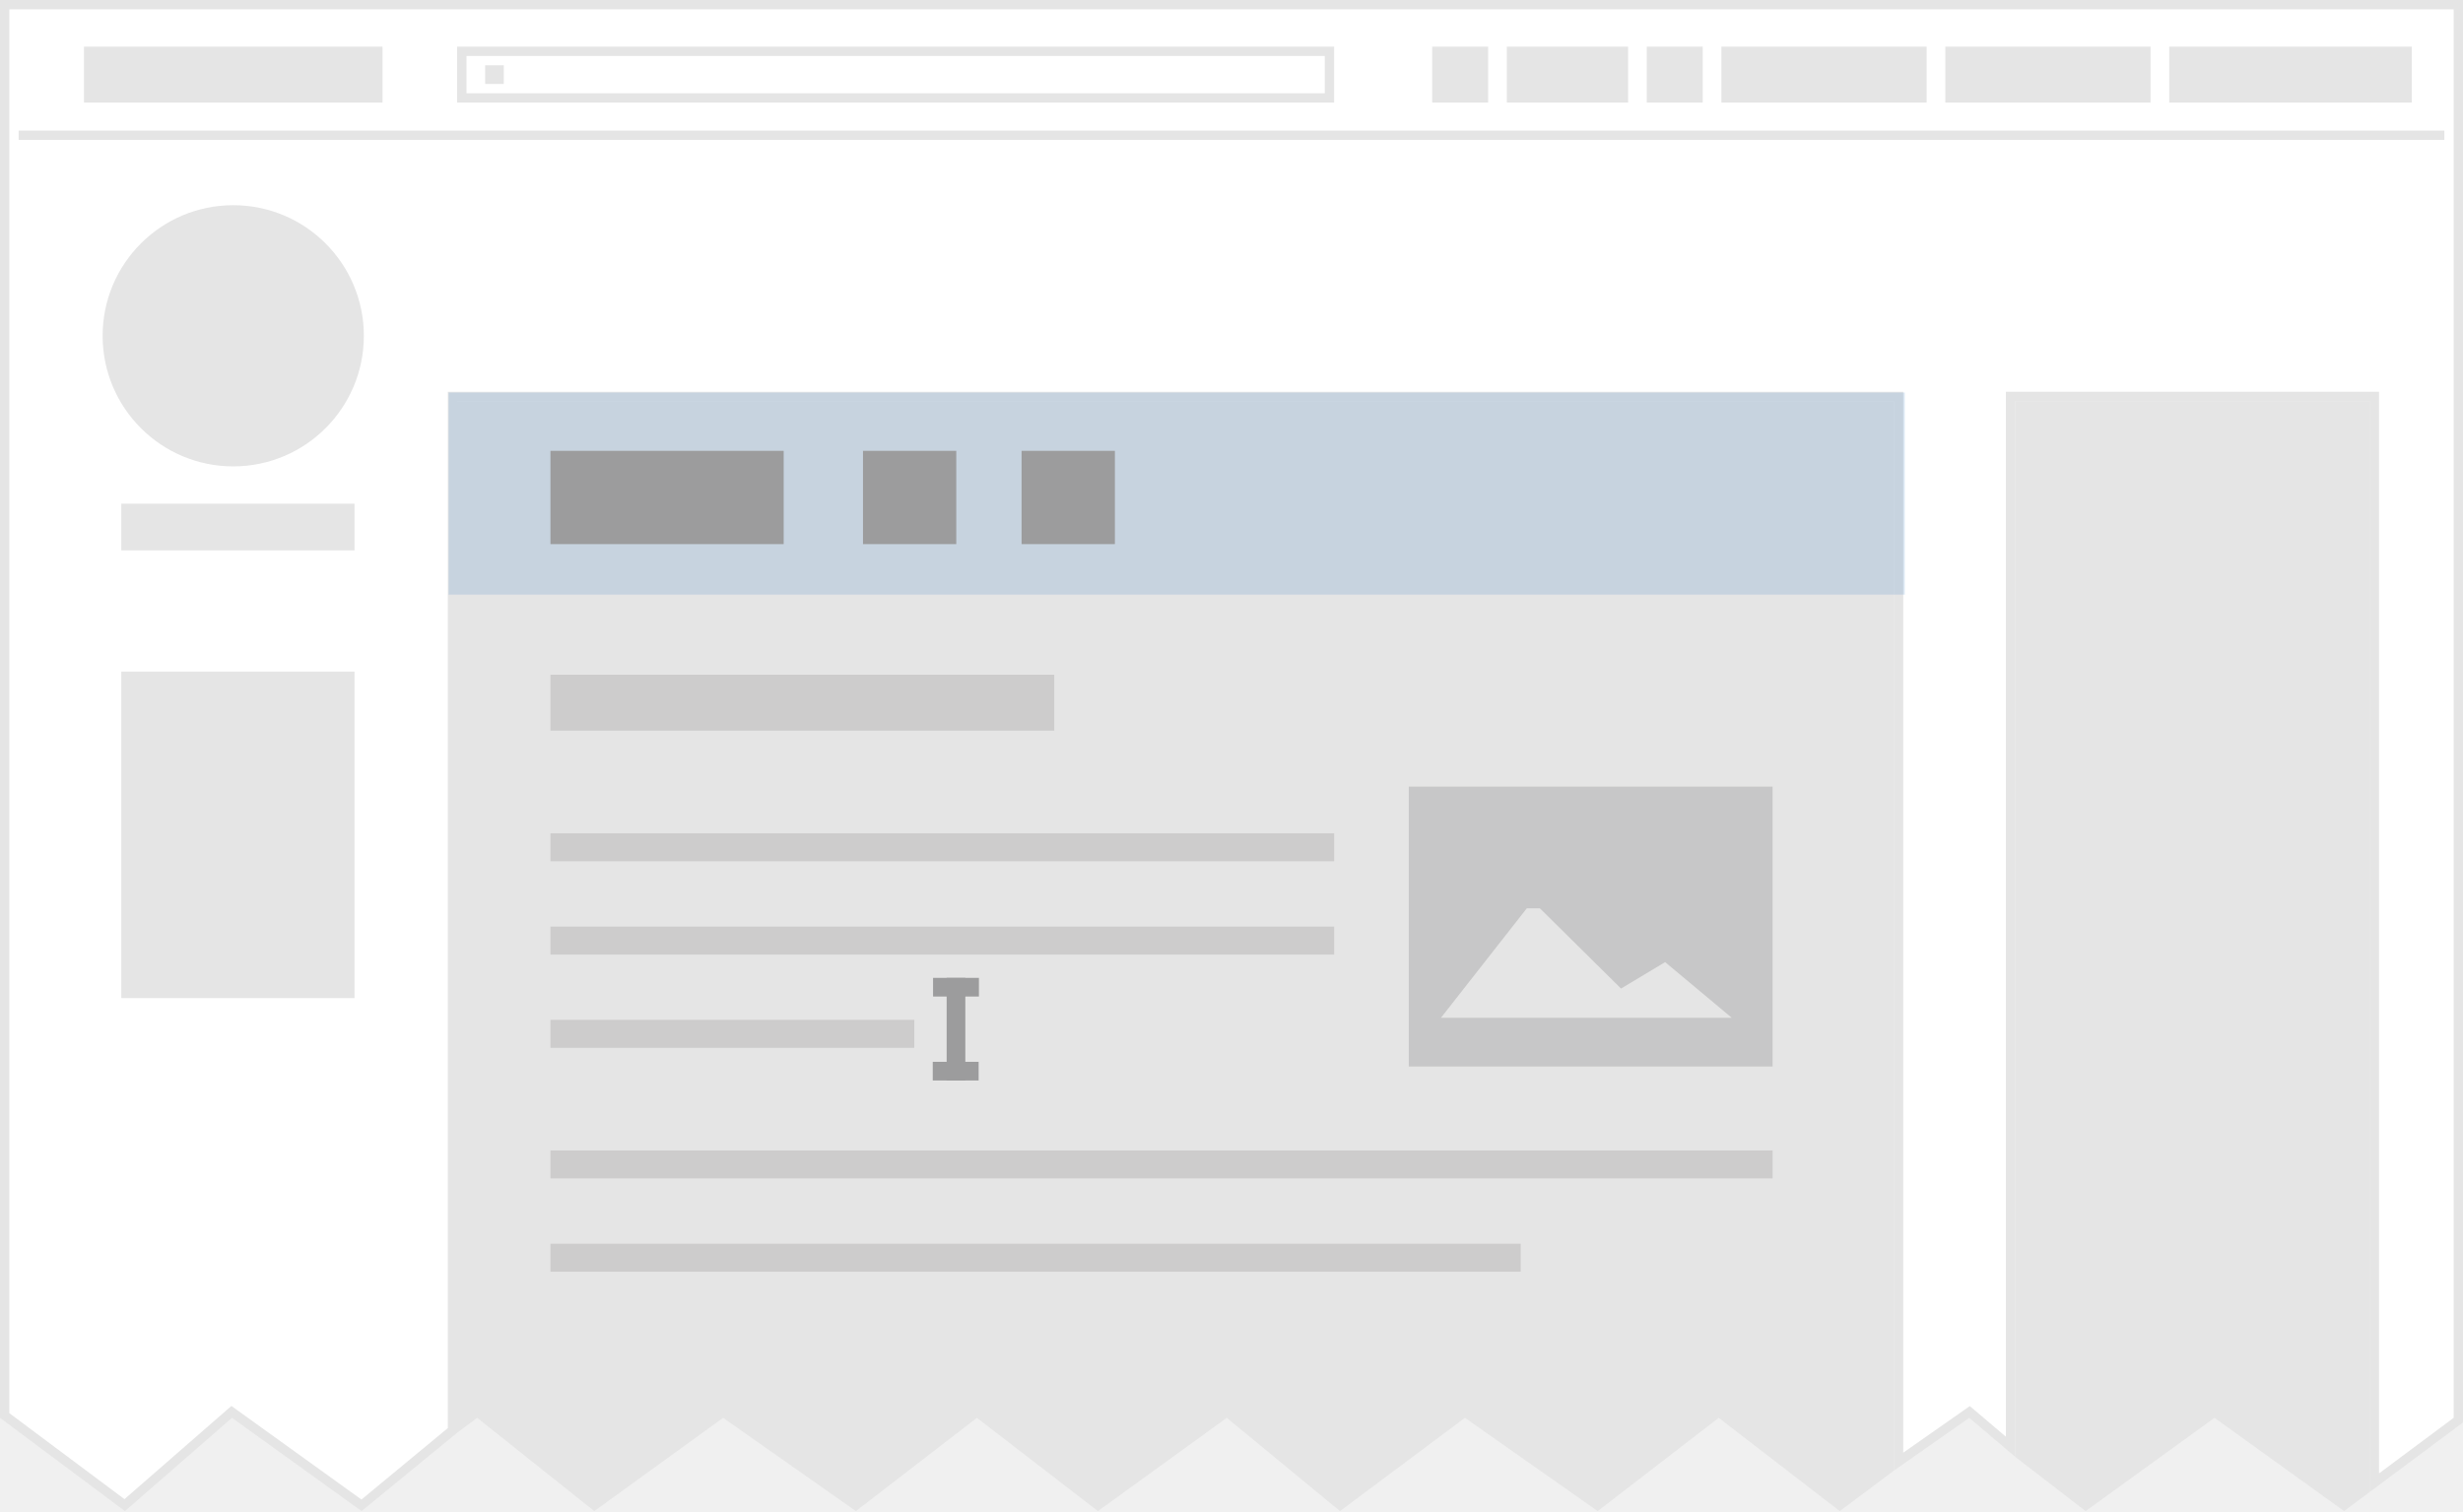
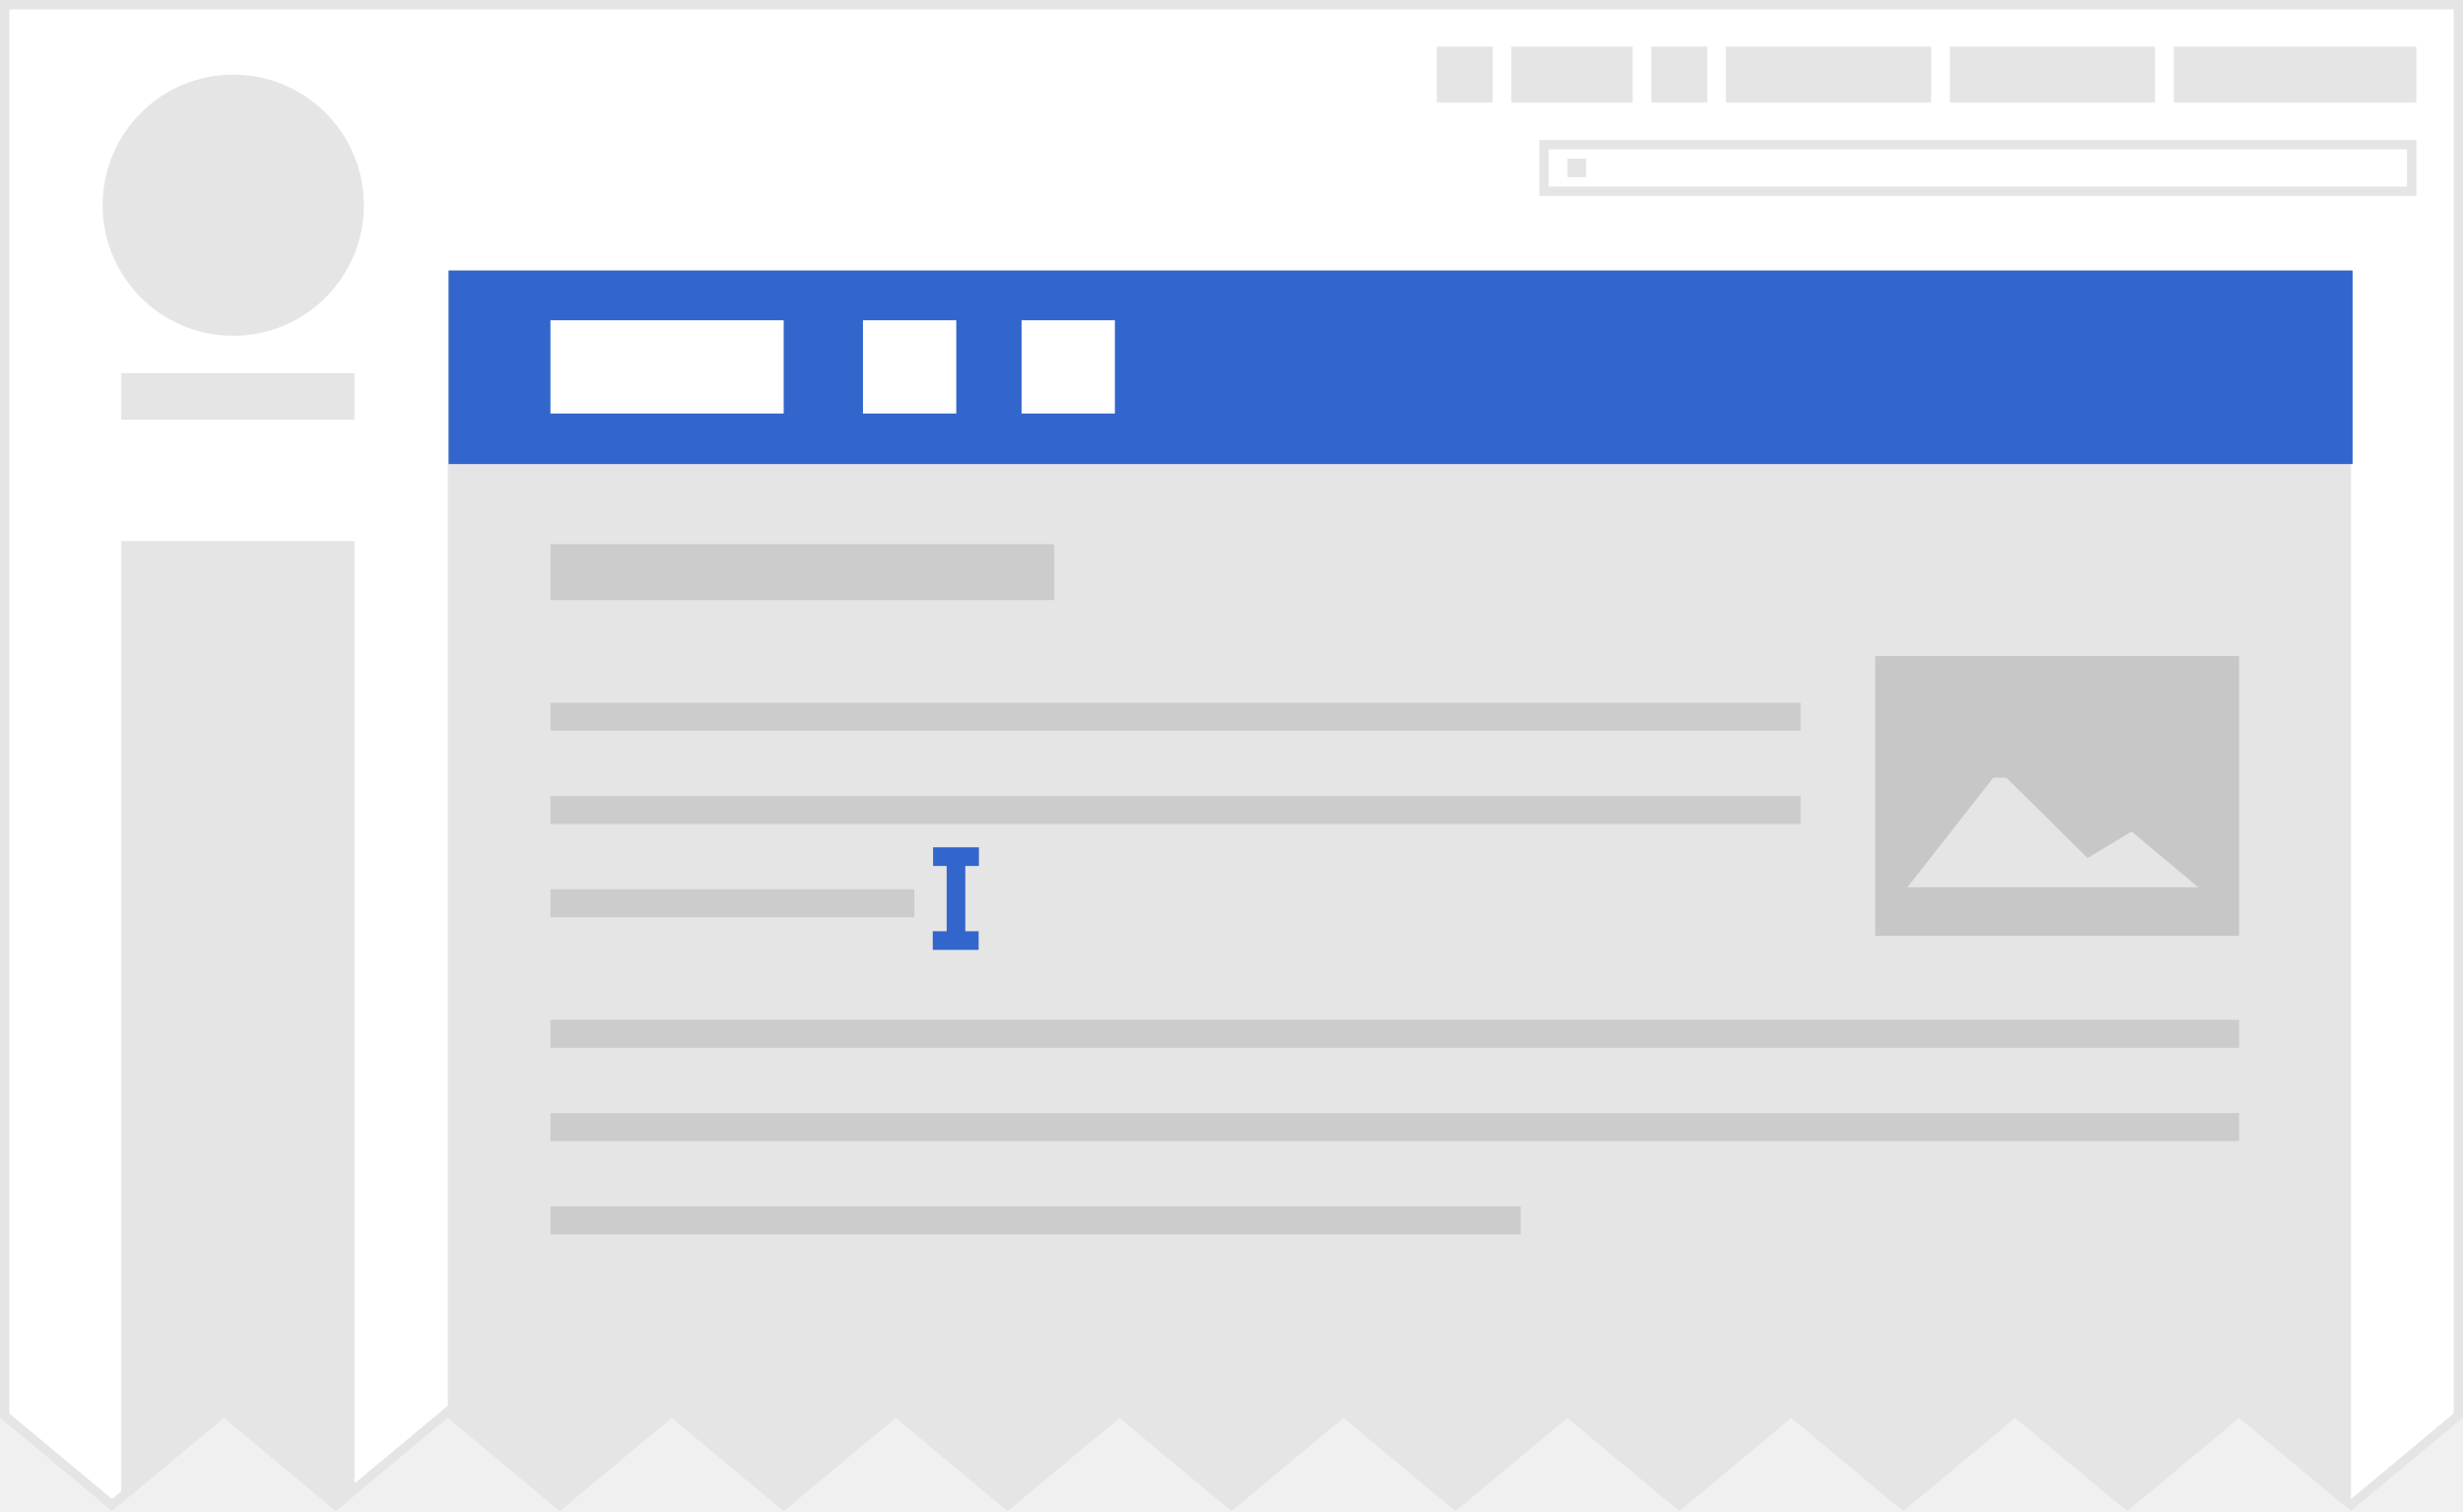
- <svg xmlns="http://www.w3.org/2000/svg" width="264" height="162" viewBox="0 0 264 162">
-   <g id="g3-9">
-     <g id="g5-4">
-       <path id="polygon7-8" fill="#fff" d="M263.5 152.249l-9 6.705v-116.454h-39v112.6l-4.393-3.731-7.607 5.33v-114.199h-155v110.85l-9.751 8.03-13.916-10.019-11.467 9.996-12.866-9.608v-151.249h263z" />
+ <svg xmlns="http://www.w3.org/2000/svg" id="svg2" viewBox="0 0 264 162" height="162" width="264">
+   <defs id="defs78">
+     <clipPath id="jagged-edge">
+       <path d="M0 0v152l12 10 12-10 12 10 12-10 12 10 12-10 12 10 12-10 12 10 12-10 12 10 12-10 12 10 12-10 12 10 12-10 12 10 12-10 12 10 12-10 12 10 12-10V0z" />
+     </clipPath>
+   </defs>
+   <g clip-path="url(#jagged-edge)" id="screenshot">
+     <path id="background" d="M263.5 162.25l-263-.5V.5h263z" fill="#fff" />
+     <path id="article" d="M252 162.496V29H48v133.496z" fill="#e5e5e5" />
+     <path id="logo" d="M11 22c0-7.732 6.268-14 14-14s14 6.268 14 14-6.268 14-14 14-14-6.268-14-14z" fill="#e5e5e5" />
+     <path id="sidebar" d="M38 163.807V58H13v105.807h25z" fill="#e5e5e5" />
+     <g id="personal-tools" fill="#e5e5e5">
+       <path d="M233 5h26v6h-26V5zM209 5h22v6h-22zM185 5h22v6h-22zM162 5h13v6h-13zM177 5h6v6h-6zM154 5h6v6h-6z" />
    </g>
-     <g id="g9-7">
-       <g id="g11-9">
-         <path d="M263 1v150.998l-8 5.96v-115.958h-40v112.02l-3.274-2.781-.589-.498-.633.441-6.504 4.556v-113.738h-156v111.1l-9.257 7.66-13.295-9.57-.645-.463-.598.521-10.864 9.47-12.341-9.219v-150.499h262m1-1h-264v152l13.391 10 11.474-10 13.891 10 10.244-8.4v-110.6h154v114.66l8.078-5.66 4.922 4.18v-113.18h38v116.95l10-7.45v-152.5z" id="path13-5" fill="#e5e5e5" />
-       </g>
+     <g id="search" fill="#e5e5e5">
+       <path id="path5717" d="M258 16v4h-92v-4h92m1-1h-94v6h94v-6z" />
+       <path id="icon" d="M168 17h2v2h-2z" />
    </g>
-   </g>
-   <g id="g15-0">
-     <path d="M203 157.66v-114.66h-154v110.6l2.145-1.6 12.555 10 13.809-10 14.229 10 12.972-10 12.973 10 13.811-10 12.136 10 13.391-10 14.229 10 12.972-10 12.974 10 5.804-4.34z" id="path17-8" fill="#e5e5e5" />
-   </g>
-   <g id="Ellipse-6">
-     <path d="M11 36c0-7.732 6.268-14 14-14s14 6.268 14 14-6.268 14-14 14-14-6.268-14-14z" id="path20-7" fill="#e5e5e5" />
-   </g>
-   <g id="g22-9">
-     <path d="M254 159.95v-116.95h-38v113.18l7.551 5.82 13.811-10 13.891 10 2.747-2.05z" id="path24-3" fill="#e5e5e5" />
-   </g>
-   <g id="g26-4">
-     <path d="M38 107v-35h-25v35h25z" id="path28-4" fill="#e5e5e5" />
-   </g>
-   <g id="g30-7">
-     <path d="M232.51 5h26v6h-26v-6z" id="path32-0" fill="#e5e5e5" />
-   </g>
-   <g id="g34-2">
-     <path id="rect36-6" fill="#e5e5e5" d="M208.51 5h22v6h-22z" />
-   </g>
-   <g id="g38-9">
-     <path d="M142 6v4h-92v-4h92m1-1h-94v6h94v-6z" id="path40-4" fill="#e5e5e5" />
-   </g>
-   <g id="g42-5">
-     <path id="rect44-0" fill="#e5e5e5" d="M184.51 5h22v6h-22z" />
-   </g>
-   <g id="g46-2">
-     <path id="rect48-3" fill="#e5e5e5" d="M161.51 5h13v6h-13z" />
-   </g>
-   <g id="g50-8">
-     <path id="rect52-8" fill="#e5e5e5" d="M176.51 5h6v6h-6z" />
-   </g>
-   <g id="g54-8">
-     <path id="rect56-7" fill="#e5e5e5" d="M153.51 5h6v6h-6z" />
-   </g>
-   <g id="g58-5">
-     <path id="rect60-0" fill="#e5e5e5" d="M9 5h32v6h-32z" />
-   </g>
-   <g id="g62-9" fill="#e5e5e5">
-     <path d="M2 14.5h260" id="path64-4" />
-     <path id="rect66-6" d="M2 14h260v1h-260z" />
-   </g>
-   <g id="g68-0">
-     <path id="rect70-3" fill="#e5e5e5" d="M52 7h2v2h-2z" />
-   </g>
-   <g id="g72-5">
-     <path d="M38 59v-5h-25v5h25z" id="path74-5" fill="#e5e5e5" />
-   </g>
-   <g id="g76-6" opacity=".2">
-     <path id="rect78-6" fill="#4f8ac8" d="M48.083 42.083h156.084v21.667h-156.084z" />
-   </g>
-   <g id="g80-1">
-     <path id="rect82-3" fill="#cdcccc" d="M59 72.333h54v6h-54z" />
-   </g>
-   <g id="g84-5" opacity=".412">
-     <path d="M190 84.334h-39v30h39v-30zm-26.348 13.043h1.403l8.7 8.604 4.725-2.834 7.117 5.943v.025h-31.147l9.202-11.738z" id="path86-5" fill="#9c9c9d" />
-   </g>
-   <g id="g88-0">
-     <path id="rect90-2" fill="#cdcccc" d="M59 123.334h131v3h-131z" />
-   </g>
-   <g id="g92-4">
-     <path id="rect94-2" fill="#cdcccc" d="M59 133.334h104v3h-104z" />
-   </g>
-   <g id="g96-4">
-     <path id="rect98-0" fill="#cdcccc" d="M59 89.334h84v3h-84z" />
-   </g>
-   <g id="g100-4">
-     <path id="rect102-0" fill="#cdcccc" d="M59 99.334h84v3h-84z" />
-   </g>
-   <g id="g104-7">
-     <path id="rect106-4" fill="#cdcccc" d="M59 109.334h39v3h-39z" />
-   </g>
-   <g id="g108-4">
-     <g id="g110-0">
-       <path d="M59 48.333h25v10h-25v-10z" id="path112-4" fill="#9c9c9d" />
+     <path id="sitename" d="M38 45v-5H13v5h25z" fill="#e5e5e5" />
+     <path d="M0 0v162h264V0zm1 1h262v150.533l-11 9.166-12-10-12 10-12-10-12 10-12-10-12 10-12-10-12 10-12-10-12 10-12-10-12 10-12-10-12 10-12-10-12 10-12-10-12 10-12-10-12 10-11-9.167z" id="border" fill="#e5e5e5" />
+     <g id="g76-6">
+       <path id="rect78-6" d="M48.083 43h204.084v20.75H48.083z" fill="#36c" transform="translate(0 -14)" />
    </g>
-     <g id="g114-2">
-       <path id="rect116-9" fill="#9c9c9d" d="M92.5 48.333h10v10h-10z" />
+     <g id="g80-1">
+       <path id="rect82-3" d="M59 72.333h54v6H59z" fill="#cdcccc" transform="translate(0 -14)" />
    </g>
-     <g id="g118-2">
-       <path id="rect120-7" fill="#9c9c9d" d="M109.5 48.333h10v10h-10z" />
+     <g id="g84-5" opacity=".412">
+       <path d="M240 84.334h-39v30h39zm-26.348 13.043h1.403l8.7 8.604 4.725-2.833 7.117 5.943v.025H204.45z" id="path86-5" fill="#9c9c9d" transform="translate(0 -14)" />
    </g>
-   </g>
-   <g id="g122-1" fill="#9c9c9d">
-     <g id="g124-1">
-       <g id="Line-3">
-         <path id="rect127-7" d="M101.469 106.734h2v8.1h-2z" />
-       </g>
-       <g id="Line2-3">
-         <path id="rect130-8" d="M101.469 104.834h2v2h-2z" />
-       </g>
-       <g id="Line3-5">
-         <path id="rect133-9" d="M101.469 113.834h2v2h-2z" />
-       </g>
+     <g id="g88-0">
+       <path id="rect90-2" d="M59 123.334h181v3H59z" fill="#cdcccc" transform="translate(0 -14)" />
    </g>
-     <g id="g135-4">
-       <path id="rect137-1" d="M100.011 104.834h4.917v2h-4.917z" />
+     <g id="g92-4">
+       <path id="rect94-2" d="M59 133.334h104v3H59z" fill="#cdcccc" transform="translate(0 -4)" />
    </g>
-     <g id="g139-0">
-       <path id="rect141-0" d="M99.979 113.834h4.917v2h-4.917z" />
+     <g id="g96-4">
+       <path id="rect98-0" d="M59 89.334h134v3H59z" fill="#cdcccc" transform="translate(0 -14)" />
+     </g>
+     <g id="g100-4">
+       <path id="rect102-0" d="M59 99.334h134v3H59z" fill="#cdcccc" transform="translate(0 -14)" />
+     </g>
+     <g id="g104-7">
+       <path id="rect106-4" d="M59 109.334h39v3H59z" fill="#cdcccc" transform="translate(0 -14)" />
+     </g>
+     <g id="g5278" fill="#fff">
+       <path id="path112-4" d="M59 34.333h25v10H59v-10z" />
+       <path d="M92.5 34.333h10v10h-10z" id="rect116-9" />
+       <path d="M109.5 34.333h10v10h-10z" id="rect120-7" />
+     </g>
+     <path id="rect127-7" d="M100.012 90.834v2h1.457v7h-1.49v2h4.916v-2h-1.427v-7h1.458v-2z" fill="#36c" />
+     <g id="g88-0-9">
+       <path id="rect90-2-0" d="M59 123.334h181v3H59z" fill="#cdcccc" transform="translate(0 -4)" />
    </g>
  </g>
</svg>
